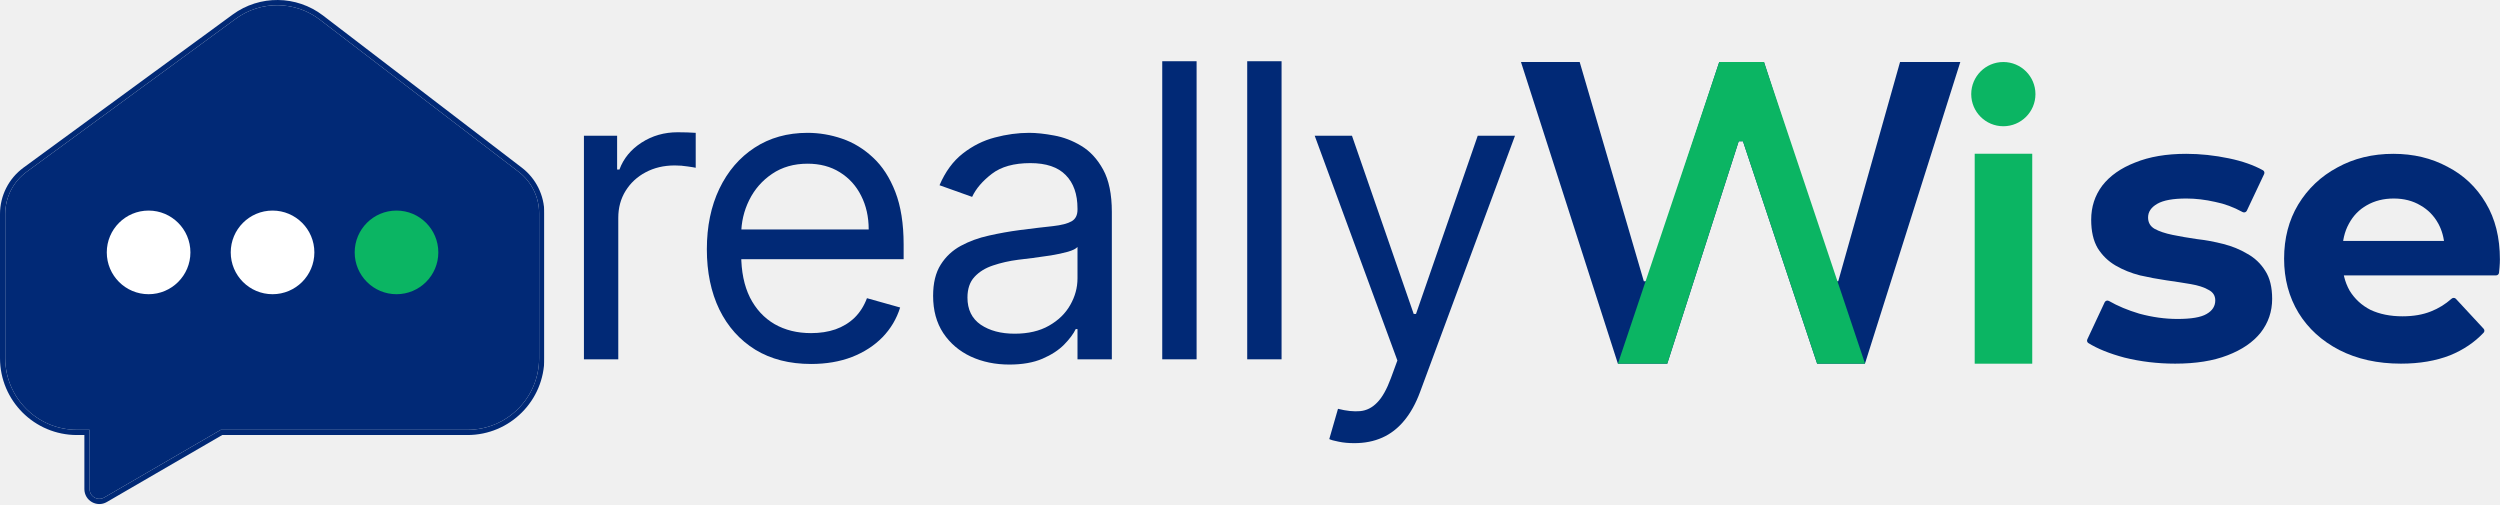
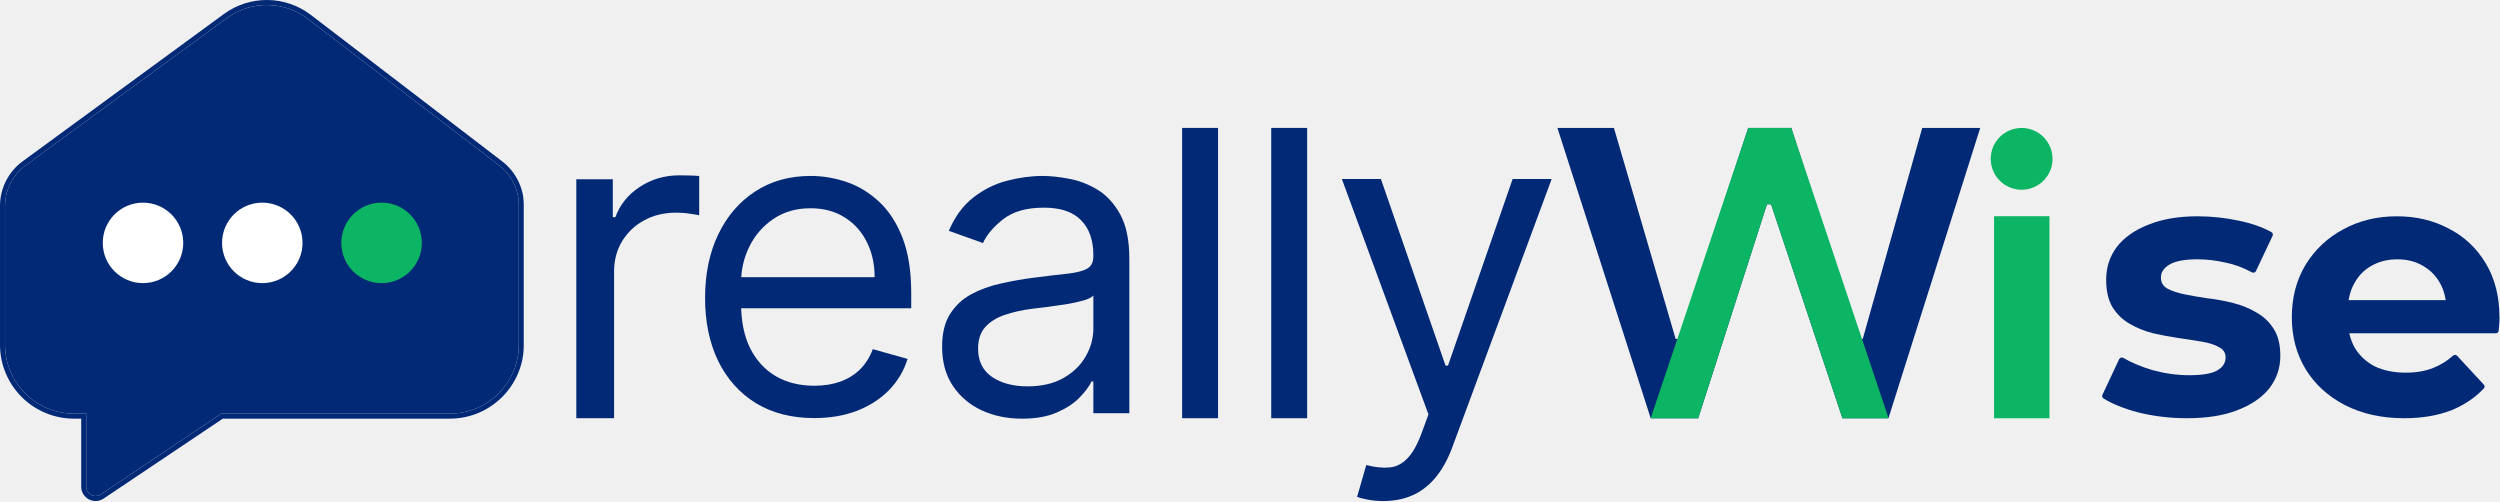
- <svg xmlns="http://www.w3.org/2000/svg" xmlns:xlink="http://www.w3.org/1999/xlink" width="3348" height="676" viewBox="0 0 3348 676" fill="none">
-   <use xlink:href="#stroke0_3219_1020" fill="#012976" />
-   <mask id="stroke1_3219_1020" maskUnits="userSpaceOnUse" x="0" y="0" width="729" height="676" fill="black">
-     <rect fill="white" width="729" height="676" />
-     <use xlink:href="#stroke0_3219_1020" />
+ <svg xmlns="http://www.w3.org/2000/svg" xmlns:xlink="http://www.w3.org/1999/xlink" width="3479" height="698" viewBox="0 0 3479 698" fill="none">
+   <use xlink:href="#stroke0_3259_114" fill="#012976" />
+   <mask id="stroke1_3259_114" maskUnits="userSpaceOnUse" x="0" y="0" width="729" height="698" fill="black">
+     <rect fill="white" width="729" height="698" />
+     <use xlink:href="#stroke0_3259_114" />
  </mask>
-   <path d="M315.724 25.145C349.383 0.511 395.249 1.004 428.371 26.355L694.545 230.078C711.85 243.323 722 263.873 722 285.665V479.592C722 532.611 679.019 575.592 626 575.592H295.702L140.286 665.814L139.526 666.256C130.86 671.287 120 665.034 120 655.013V575.592H103C49.981 575.592 7 532.611 7 479.592V286.605C7 264.284 17.645 243.3 35.658 230.117L315.724 25.145Z" stroke-width="14" stroke="#012976" mask="url(#stroke1_3219_1020)" />
+   <path d="M315.724 25.145C349.383 0.511 395.249 1.004 428.371 26.355L694.545 230.078C711.85 243.323 722 263.873 722 285.665V479.592C722 532.611 679.019 575.592 626 575.592H307.944L140.286 687.991C131.649 693.781 120 687.624 120 677.226V575.592H103C49.981 575.592 7 532.611 7 479.592V286.605C7 264.284 17.645 243.3 35.658 230.117L315.724 25.145Z" stroke-width="14" stroke="#012976" mask="url(#stroke1_3259_114)" />
  <circle cx="199" cy="338" r="56" fill="white" />
  <circle cx="365" cy="338" r="56" fill="white" />
  <circle cx="531" cy="338" r="56" fill="#0BB563" />
-   <path d="M1813.68 593.47C1805.89 593.47 1798.93 592.82 1792.83 591.521C1786.72 590.351 1782.5 589.182 1780.16 588.012L1791.85 547.469C1803.03 550.328 1812.9 551.367 1821.48 550.587C1830.06 549.808 1837.66 545.974 1844.28 539.087C1851.04 532.33 1857.21 521.349 1862.8 506.146L1871.38 482.755L1760.66 181.799H1810.56L1893.21 420.381H1896.33L1978.97 181.799H2028.87L1901.79 524.858C1896.07 540.322 1888.99 553.121 1880.54 563.257C1872.09 573.523 1862.28 581.125 1851.11 586.063C1840.06 591.001 1827.59 593.47 1813.68 593.47Z" fill="#012976" />
-   <path d="M1716.27 82V481.196H1670.27V82H1716.27Z" fill="#012976" />
-   <path d="M1602.48 82V481.196H1556.48V82H1602.48Z" fill="#012976" />
-   <path d="M1351.76 488.213C1332.79 488.213 1315.57 484.639 1300.1 477.492C1284.64 470.215 1272.36 459.755 1263.26 446.11C1254.17 432.336 1249.62 415.703 1249.62 396.211C1249.62 379.058 1253 365.154 1259.75 354.498C1266.51 343.712 1275.54 335.266 1286.85 329.158C1298.15 323.051 1310.63 318.503 1324.27 315.514C1338.05 312.395 1351.89 309.926 1365.79 308.107C1383.98 305.768 1398.73 304.014 1410.04 302.844C1421.47 301.545 1429.79 299.401 1434.99 296.412C1440.32 293.423 1442.98 288.225 1442.98 280.818V279.259C1442.98 260.027 1437.72 245.083 1427.19 234.427C1416.8 223.772 1401.01 218.444 1379.83 218.444C1357.86 218.444 1340.65 223.252 1328.17 232.868C1315.7 242.484 1306.93 252.75 1301.86 263.665L1258.2 248.072C1265.99 229.879 1276.39 215.715 1289.38 205.579C1302.51 195.313 1316.8 188.166 1332.27 184.138C1347.86 179.98 1363.19 177.9 1378.27 177.9C1387.88 177.9 1398.93 179.07 1411.4 181.409C1424.01 183.618 1436.16 188.231 1447.85 195.248C1459.68 202.265 1469.49 212.856 1477.29 227.02C1485.08 241.184 1488.98 260.157 1488.98 283.937V481.196H1442.98V440.653H1440.64C1437.52 447.15 1432.32 454.102 1425.05 461.509C1417.77 468.916 1408.09 475.218 1396 480.416C1383.92 485.614 1369.17 488.213 1351.76 488.213ZM1358.77 446.89C1376.97 446.89 1392.3 443.316 1404.78 436.169C1417.38 429.022 1426.87 419.796 1433.23 408.491C1439.73 397.185 1442.98 385.295 1442.98 372.82V330.718C1441.03 333.057 1436.74 335.201 1430.12 337.15C1423.62 338.969 1416.08 340.594 1407.5 342.023C1399.06 343.322 1390.81 344.492 1382.75 345.532C1374.82 346.441 1368.39 347.221 1363.45 347.871C1351.5 349.43 1340.32 351.964 1329.93 355.472C1319.66 358.851 1311.34 363.984 1304.98 370.871C1298.74 377.628 1295.62 386.855 1295.62 398.55C1295.62 414.533 1301.53 426.618 1313.36 434.805C1325.31 442.862 1340.45 446.89 1358.77 446.89Z" fill="#012976" />
-   <path d="M1086.18 487.433C1057.33 487.433 1032.44 481.066 1011.52 468.331C990.73 455.466 974.682 437.534 963.376 414.533C952.201 391.403 946.613 364.504 946.613 333.836C946.613 303.169 952.201 276.14 963.376 252.75C974.682 229.229 990.405 210.907 1010.55 197.782C1030.82 184.528 1054.47 177.9 1081.5 177.9C1097.09 177.9 1112.49 180.499 1127.69 185.697C1142.9 190.895 1156.74 199.342 1169.21 211.037C1181.69 222.602 1191.63 237.936 1199.03 257.038C1206.44 276.14 1210.15 299.66 1210.15 327.599V347.091H979.36V307.327H1163.36C1163.36 290.434 1159.99 275.36 1153.23 262.106C1146.6 248.851 1137.12 238.391 1124.77 230.724C1112.56 223.057 1098.13 219.223 1081.5 219.223C1063.18 219.223 1047.32 223.772 1033.94 232.868C1020.68 241.834 1010.48 253.529 1003.34 267.953C996.188 282.377 992.614 297.841 992.614 314.344V340.854C992.614 363.464 996.513 382.631 1004.31 398.355C1012.24 413.948 1023.22 425.839 1037.25 434.025C1051.29 442.082 1067.59 446.11 1086.18 446.11C1098.26 446.11 1109.18 444.421 1118.92 441.042C1128.8 437.534 1137.31 432.336 1144.46 425.449C1151.6 418.432 1157.13 409.725 1161.03 399.329L1205.47 411.804C1200.79 426.878 1192.93 440.133 1181.88 451.568C1170.84 462.873 1157.19 471.71 1140.95 478.077C1124.71 484.315 1106.45 487.433 1086.18 487.433Z" fill="#012976" />
-   <path d="M782 481.196V181.799H826.442V227.021H829.56C835.018 212.207 844.894 200.187 859.188 190.96C873.482 181.734 889.596 177.121 907.528 177.121C910.907 177.121 915.13 177.186 920.198 177.316C925.266 177.446 929.1 177.641 931.699 177.901V224.682C930.139 224.292 926.566 223.707 920.978 222.927C915.52 222.018 909.738 221.563 903.63 221.563C889.076 221.563 876.081 224.617 864.646 230.724C853.341 236.702 844.374 245.018 837.747 255.674C831.25 266.2 828.001 278.22 828.001 291.734V481.196H782Z" fill="#012976" />
-   <path d="M2166.69 487.057L2036.87 83H2115.5L2201.41 376.67H2205.58L2302.43 83H2362.31L2457.07 376.67H2461.76L2544.55 83H2625.26L2497.53 487.057H2433.51L2334.19 189.221H2328.46L2232.78 487.057H2166.69Z" fill="#012976" />
-   <path d="M2232.78 487.057H2166.69L2302.43 83H2362.31L2497.69 487.057H2433.52L2334.19 189.221H2328.46L2232.78 487.057Z" fill="#0BB563" />
-   <rect x="2644.52" y="205.884" width="77.062" height="281.174" fill="#0BB563" />
-   <circle cx="2682.87" cy="126.058" r="43" fill="#0BB563" />
-   <path d="M3215.35 487C3184.09 487 3156.57 480.913 3132.78 468.74C3109.33 456.567 3091.15 439.998 3078.24 419.033C3065.33 397.729 3058.87 373.552 3058.87 346.5C3058.87 319.11 3065.16 294.933 3077.73 273.967C3090.64 252.664 3108.14 236.095 3130.23 224.26C3152.32 212.087 3177.29 206 3205.16 206C3232 206 3256.13 211.748 3277.53 223.245C3299.28 234.404 3316.44 250.635 3329.01 271.939C3341.59 292.904 3347.87 318.096 3347.87 347.514C3347.87 350.558 3347.7 354.108 3347.36 358.166C3347.14 360.588 3346.92 362.938 3346.7 365.217C3346.5 367.262 3344.78 368.818 3342.73 368.818H3127.6C3125.4 368.818 3123.6 367.027 3123.6 364.818V326.661C3123.6 324.452 3125.4 322.661 3127.6 322.661H3285.83C3290.14 322.661 3291.4 328.548 3287.46 330.311L3279.6 333.832C3276.96 335.017 3273.96 333.078 3273.78 330.184C3273.05 318.548 3270.23 308.263 3265.3 299.329C3259.52 288.846 3251.54 280.73 3241.35 274.982C3231.15 268.895 3219.26 265.852 3205.67 265.852C3192.07 265.852 3180.01 268.895 3169.48 274.982C3159.28 280.73 3151.3 289.015 3145.52 299.836C3139.75 310.318 3136.86 322.83 3136.86 337.37V349.543C3136.86 364.422 3140.09 377.61 3146.54 389.107C3153.34 400.265 3162.68 408.888 3174.57 414.975C3186.81 420.723 3201.08 423.598 3217.39 423.598C3232 423.598 3244.74 421.4 3255.62 417.004C3265.63 413.08 3274.82 407.405 3283.21 399.979C3284.88 398.497 3287.44 398.566 3288.96 400.205L3326.04 440.214C3327.44 441.723 3327.47 444.05 3326.06 445.548C3313.91 458.462 3298.92 468.559 3281.1 475.841C3262.07 483.28 3240.16 487 3215.35 487Z" fill="#012976" />
-   <path d="M2913 487C2889.48 487 2866.82 484.295 2845 478.885C2825.12 473.563 2809.04 467.081 2796.75 459.441C2795.08 458.398 2794.49 456.261 2795.33 454.473L2818.56 404.837C2819.57 402.672 2822.24 401.877 2824.32 403.068C2836.06 409.823 2849.61 415.483 2864.94 420.047C2882.33 424.781 2899.37 427.148 2916.07 427.148C2934.48 427.148 2947.43 424.95 2954.93 420.554C2962.77 416.158 2966.69 410.072 2966.69 402.294C2966.69 395.869 2963.62 391.135 2957.49 388.092C2951.69 384.711 2943.85 382.174 2933.97 380.484C2924.08 378.793 2913.17 377.102 2901.24 375.412C2889.66 373.721 2877.9 371.523 2865.97 368.818C2854.04 365.774 2843.13 361.378 2833.24 355.63C2823.36 349.881 2815.35 342.104 2809.21 332.298C2803.42 322.492 2800.52 309.811 2800.52 294.256C2800.52 277.011 2805.46 261.794 2815.35 248.606C2825.57 235.419 2840.23 225.105 2859.32 217.666C2878.41 209.889 2901.24 206 2927.83 206C2946.58 206 2965.67 208.029 2985.1 212.087C3002.99 215.824 3018.14 221.138 3030.54 228.029C3032.33 229.028 3033 231.255 3032.12 233.113L3008.95 282.19C3007.95 284.313 3005.34 285.116 3003.28 283.988C2991.22 277.388 2979.03 272.865 2966.69 270.417C2953.4 267.374 2940.44 265.852 2927.83 265.852C2910.11 265.852 2897.15 268.219 2888.97 272.953C2880.79 277.687 2876.7 283.774 2876.7 291.213C2876.7 297.976 2879.6 303.048 2885.39 306.43C2891.53 309.811 2899.54 312.516 2909.43 314.545C2919.31 316.574 2930.05 318.434 2941.64 320.125C2953.57 321.477 2965.5 323.675 2977.43 326.718C2989.36 329.762 3000.09 334.158 3009.64 339.906C3019.52 345.317 3027.53 352.925 3033.67 362.731C3039.81 372.199 3042.87 384.711 3042.87 400.265C3042.87 417.173 3037.76 432.22 3027.53 445.408C3017.31 458.258 3002.48 468.402 2983.05 475.841C2963.96 483.28 2940.61 487 2913 487Z" fill="#012976" />
+   <path d="M1925.05 697.216C1916.56 697.216 1909 696.509 1902.35 695.094C1895.7 693.821 1891.1 692.548 1888.56 691.275L1901.29 647.141C1913.45 650.253 1924.2 651.384 1933.54 650.536C1942.87 649.687 1951.15 645.514 1958.36 638.017C1965.72 630.661 1972.44 618.708 1978.52 602.158L1987.86 576.696L1867.34 249.086H1921.66L2011.62 508.798H2015.02L2104.98 249.086H2159.3L2020.96 622.528C2014.73 639.361 2007.02 653.294 1997.83 664.328C1988.64 675.503 1977.96 683.778 1965.79 689.153C1953.77 694.528 1940.19 697.216 1925.05 697.216Z" fill="#012976" />
+   <path d="M1819.04 178V582H1769.04V178H1819.04Z" fill="#012976" />
+   <path d="M1695.04 178V582H1645.04V178H1695.04Z" fill="#012976" />
+   <path d="M1422.22 582.637C1401.56 582.637 1382.82 578.747 1365.99 570.967C1349.15 563.045 1335.79 551.658 1325.88 536.805C1315.98 521.811 1311.03 503.705 1311.03 482.486C1311.03 463.814 1314.71 448.679 1322.06 437.079C1329.42 425.339 1339.25 416.144 1351.56 409.496C1363.86 402.847 1377.44 397.896 1392.3 394.643C1407.29 391.248 1422.36 388.56 1437.49 386.58C1457.3 384.034 1473.35 382.124 1485.66 380.851C1498.11 379.436 1507.16 377.102 1512.82 373.849C1518.62 370.595 1521.52 364.937 1521.52 356.874V355.177C1521.52 334.241 1515.79 317.974 1504.33 306.375C1493.01 294.775 1475.83 288.976 1452.77 288.976C1428.86 288.976 1410.12 294.21 1396.54 304.677C1382.96 315.145 1373.41 326.32 1367.9 338.202L1320.37 321.228C1328.85 301.424 1340.17 286.005 1354.32 274.972C1368.6 263.797 1384.16 256.017 1401 251.632C1417.97 247.105 1434.66 244.842 1451.07 244.842C1461.54 244.842 1473.56 246.115 1487.14 248.661C1500.86 251.066 1514.09 256.087 1526.82 263.726C1539.69 271.365 1550.37 282.893 1558.86 298.312C1567.35 313.73 1571.59 334.383 1571.59 360.269V574.998H1521.52V530.864H1518.97C1515.58 537.937 1509.92 545.505 1502 553.568C1494.07 561.631 1483.54 568.491 1470.38 574.149C1457.23 579.808 1441.17 582.637 1422.22 582.637ZM1429.85 537.654C1449.66 537.654 1466.35 533.764 1479.93 525.984C1493.65 518.204 1503.98 508.161 1510.91 495.854C1517.98 483.547 1521.52 470.604 1521.52 457.025V411.193C1519.39 413.739 1514.73 416.073 1507.51 418.195C1500.44 420.175 1492.24 421.944 1482.9 423.5C1473.7 424.914 1464.72 426.187 1455.95 427.319C1447.32 428.309 1440.32 429.158 1434.95 429.865C1421.93 431.563 1409.77 434.321 1398.45 438.14C1387.28 441.818 1378.22 447.406 1371.29 454.903C1364.5 462.258 1361.11 472.302 1361.11 485.033C1361.11 502.432 1367.54 515.587 1380.42 524.499C1393.43 533.269 1409.91 537.654 1429.85 537.654Z" fill="#012976" />
+   <path d="M1133.12 581.788C1101.71 581.788 1074.62 574.857 1051.85 560.994C1029.22 546.99 1011.75 527.469 999.441 502.432C987.276 477.253 981.193 447.971 981.193 414.588C981.193 381.205 987.276 351.782 999.441 326.32C1011.75 300.717 1028.86 280.771 1050.79 266.484C1072.86 252.056 1098.6 244.842 1128.02 244.842C1145 244.842 1161.76 247.671 1178.31 253.329C1194.86 258.987 1209.93 268.182 1223.51 280.913C1237.09 293.502 1247.91 310.194 1255.97 330.988C1264.03 351.782 1268.06 377.385 1268.06 407.798V429.016H1016.84V385.731H1217.14C1217.14 367.342 1213.46 350.933 1206.11 336.505C1198.89 322.076 1188.57 310.689 1175.13 302.343C1161.83 293.997 1146.13 289.825 1128.02 289.825C1108.08 289.825 1090.82 294.775 1076.25 304.677C1061.82 314.438 1050.72 327.169 1042.94 342.87C1035.16 358.572 1031.27 375.405 1031.27 393.37V422.227C1031.27 446.84 1035.51 467.704 1044 484.82C1052.63 501.795 1064.58 514.738 1079.86 523.65C1095.14 532.42 1112.89 536.805 1133.12 536.805C1146.27 536.805 1158.15 534.966 1168.76 531.289C1179.51 527.469 1188.78 521.811 1196.56 514.314C1204.34 506.675 1210.35 497.198 1214.59 485.881L1262.97 499.461C1257.88 515.87 1249.32 530.298 1237.3 542.746C1225.27 555.053 1210.42 564.672 1192.74 571.603C1175.06 578.393 1155.18 581.788 1133.12 581.788Z" fill="#012976" />
+   <path d="M802 582L802.001 249.465H852.766V302.294H856.329C862.563 284.988 873.844 270.946 890.172 260.167C906.5 249.389 924.907 244 945.391 244C949.25 244 954.074 244.076 959.863 244.228C965.652 244.38 970.031 244.607 973 244.911V299.561C971.219 299.106 967.137 298.423 960.754 297.512C954.52 296.449 947.914 295.918 940.938 295.918C924.313 295.918 909.469 299.485 896.407 306.62C883.493 313.603 873.251 323.319 865.68 335.767C858.258 348.063 854.548 362.105 854.548 377.893L854.547 582H802Z" fill="#012976" />
+   <path d="M2297.11 582.057L2167.3 178H2245.93L2331.84 471.67H2336.01L2432.85 178H2492.73L2587.5 471.67H2592.19L2674.98 178H2755.68L2627.95 582.057H2563.94L2464.62 284.221H2458.89L2363.21 582.057H2297.11Z" fill="#012976" />
+   <path d="M2363.21 582.057H2297.12L2432.86 178H2492.73L2628.11 582.057H2563.95L2464.62 284.221H2458.89L2363.21 582.057Z" fill="#0BB563" />
+   <rect x="2774.95" y="300.885" width="77.062" height="281.174" fill="#0BB563" />
+   <circle cx="2813.3" cy="221.059" r="43" fill="#0BB563" />
+   <path d="M3345.78 582C3314.52 582 3286.99 575.913 3263.21 563.74C3239.76 551.567 3221.58 534.998 3208.67 514.033C3195.76 492.729 3189.3 468.552 3189.3 441.5C3189.3 414.11 3195.59 389.933 3208.16 368.967C3221.07 347.664 3238.57 331.095 3260.66 319.26C3282.75 307.087 3307.72 301 3335.58 301C3362.43 301 3386.55 306.748 3407.96 318.245C3429.71 329.404 3446.87 345.635 3459.44 366.939C3472.01 387.904 3478.3 413.096 3478.3 442.514C3478.3 445.558 3478.13 449.108 3477.79 453.166C3477.57 455.588 3477.35 457.938 3477.13 460.217C3476.93 462.262 3475.21 463.818 3473.15 463.818H3258.03C3255.82 463.818 3254.03 462.027 3254.03 459.818V421.661C3254.03 419.452 3255.82 417.661 3258.03 417.661H3416.26C3420.57 417.661 3421.83 423.548 3417.89 425.311L3410.03 428.832C3407.38 430.017 3404.39 428.078 3404.21 425.184C3403.48 413.548 3400.65 403.263 3395.73 394.329C3389.95 383.846 3381.97 375.73 3371.77 369.982C3361.58 363.895 3349.69 360.852 3336.09 360.852C3322.5 360.852 3310.44 363.895 3299.91 369.982C3289.71 375.73 3281.73 384.015 3275.95 394.836C3270.17 405.318 3267.28 417.83 3267.28 432.37V444.543C3267.28 459.422 3270.51 472.61 3276.97 484.107C3283.77 495.265 3293.11 503.888 3305 509.975C3317.24 515.723 3331.51 518.598 3347.82 518.598C3362.43 518.598 3375.17 516.4 3386.05 512.004C3396.05 508.08 3405.25 502.405 3413.64 494.979C3415.31 493.497 3417.87 493.566 3419.39 495.205L3456.47 535.214C3457.87 536.723 3457.9 539.05 3456.49 540.548C3444.33 553.462 3429.35 563.559 3411.53 570.841C3392.5 578.28 3370.58 582 3345.78 582Z" fill="#012976" />
+   <path d="M3043.43 582C3019.91 582 2997.25 579.295 2975.43 573.885C2955.55 568.563 2939.47 562.081 2927.18 554.441C2925.51 553.398 2924.92 551.261 2925.76 549.473L2948.99 499.837C2950 497.672 2952.67 496.877 2954.74 498.068C2966.49 504.823 2980.03 510.483 2995.37 515.047C3012.75 519.781 3029.8 522.148 3046.5 522.148C3064.91 522.148 3077.86 519.95 3085.36 515.554C3093.2 511.158 3097.12 505.072 3097.12 497.294C3097.12 490.869 3094.05 486.135 3087.91 483.092C3082.12 479.711 3074.28 477.174 3064.4 475.484C3054.51 473.793 3043.6 472.102 3031.67 470.412C3020.08 468.721 3008.32 466.523 2996.39 463.818C2984.46 460.774 2973.56 456.378 2963.67 450.63C2953.79 444.881 2945.78 437.104 2939.64 427.298C2933.84 417.492 2930.95 404.811 2930.95 389.256C2930.95 372.011 2935.89 356.794 2945.78 343.606C2956 330.419 2970.66 320.105 2989.75 312.666C3008.83 304.889 3031.67 301 3058.26 301C3077.01 301 3096.1 303.029 3115.52 307.087C3133.42 310.824 3148.56 316.138 3160.96 323.029C3162.76 324.028 3163.43 326.255 3162.55 328.113L3139.38 377.19C3138.37 379.313 3135.77 380.116 3133.71 378.988C3121.65 372.388 3109.45 367.865 3097.12 365.417C3083.82 362.374 3070.87 360.852 3058.26 360.852C3040.53 360.852 3027.58 363.219 3019.4 367.953C3011.22 372.687 3007.13 378.774 3007.13 386.213C3007.13 392.976 3010.03 398.048 3015.82 401.43C3021.96 404.811 3029.97 407.516 3039.85 409.545C3049.74 411.574 3060.48 413.434 3072.06 415.125C3083.99 416.477 3095.93 418.675 3107.86 421.718C3119.79 424.762 3130.52 429.158 3140.07 434.906C3149.95 440.317 3157.96 447.925 3164.1 457.731C3170.23 467.199 3173.3 479.711 3173.3 495.265C3173.3 512.173 3168.19 527.22 3157.96 540.408C3147.74 553.258 3132.91 563.402 3113.48 570.841C3094.39 578.28 3071.04 582 3043.43 582Z" fill="#012976" />
  <defs>
-     <path id="stroke0_3219_1020" d="M315.724 25.145C349.383 0.511 395.249 1.004 428.371 26.355L694.545 230.078C711.85 243.323 722 263.873 722 285.665V479.592C722 532.611 679.019 575.592 626 575.592H295.702L140.286 665.814L139.526 666.256C130.86 671.287 120 665.034 120 655.013V575.592H103C49.981 575.592 7 532.611 7 479.592V286.605C7 264.284 17.645 243.3 35.658 230.117L315.724 25.145Z" />
+     <path id="stroke0_3259_114" d="M315.724 25.145C349.383 0.511 395.249 1.004 428.371 26.355L694.545 230.078C711.85 243.323 722 263.873 722 285.665V479.592C722 532.611 679.019 575.592 626 575.592H307.944L140.286 687.991C131.649 693.781 120 687.624 120 677.226V575.592H103C49.981 575.592 7 532.611 7 479.592V286.605C7 264.284 17.645 243.3 35.658 230.117L315.724 25.145Z" />
  </defs>
</svg>
